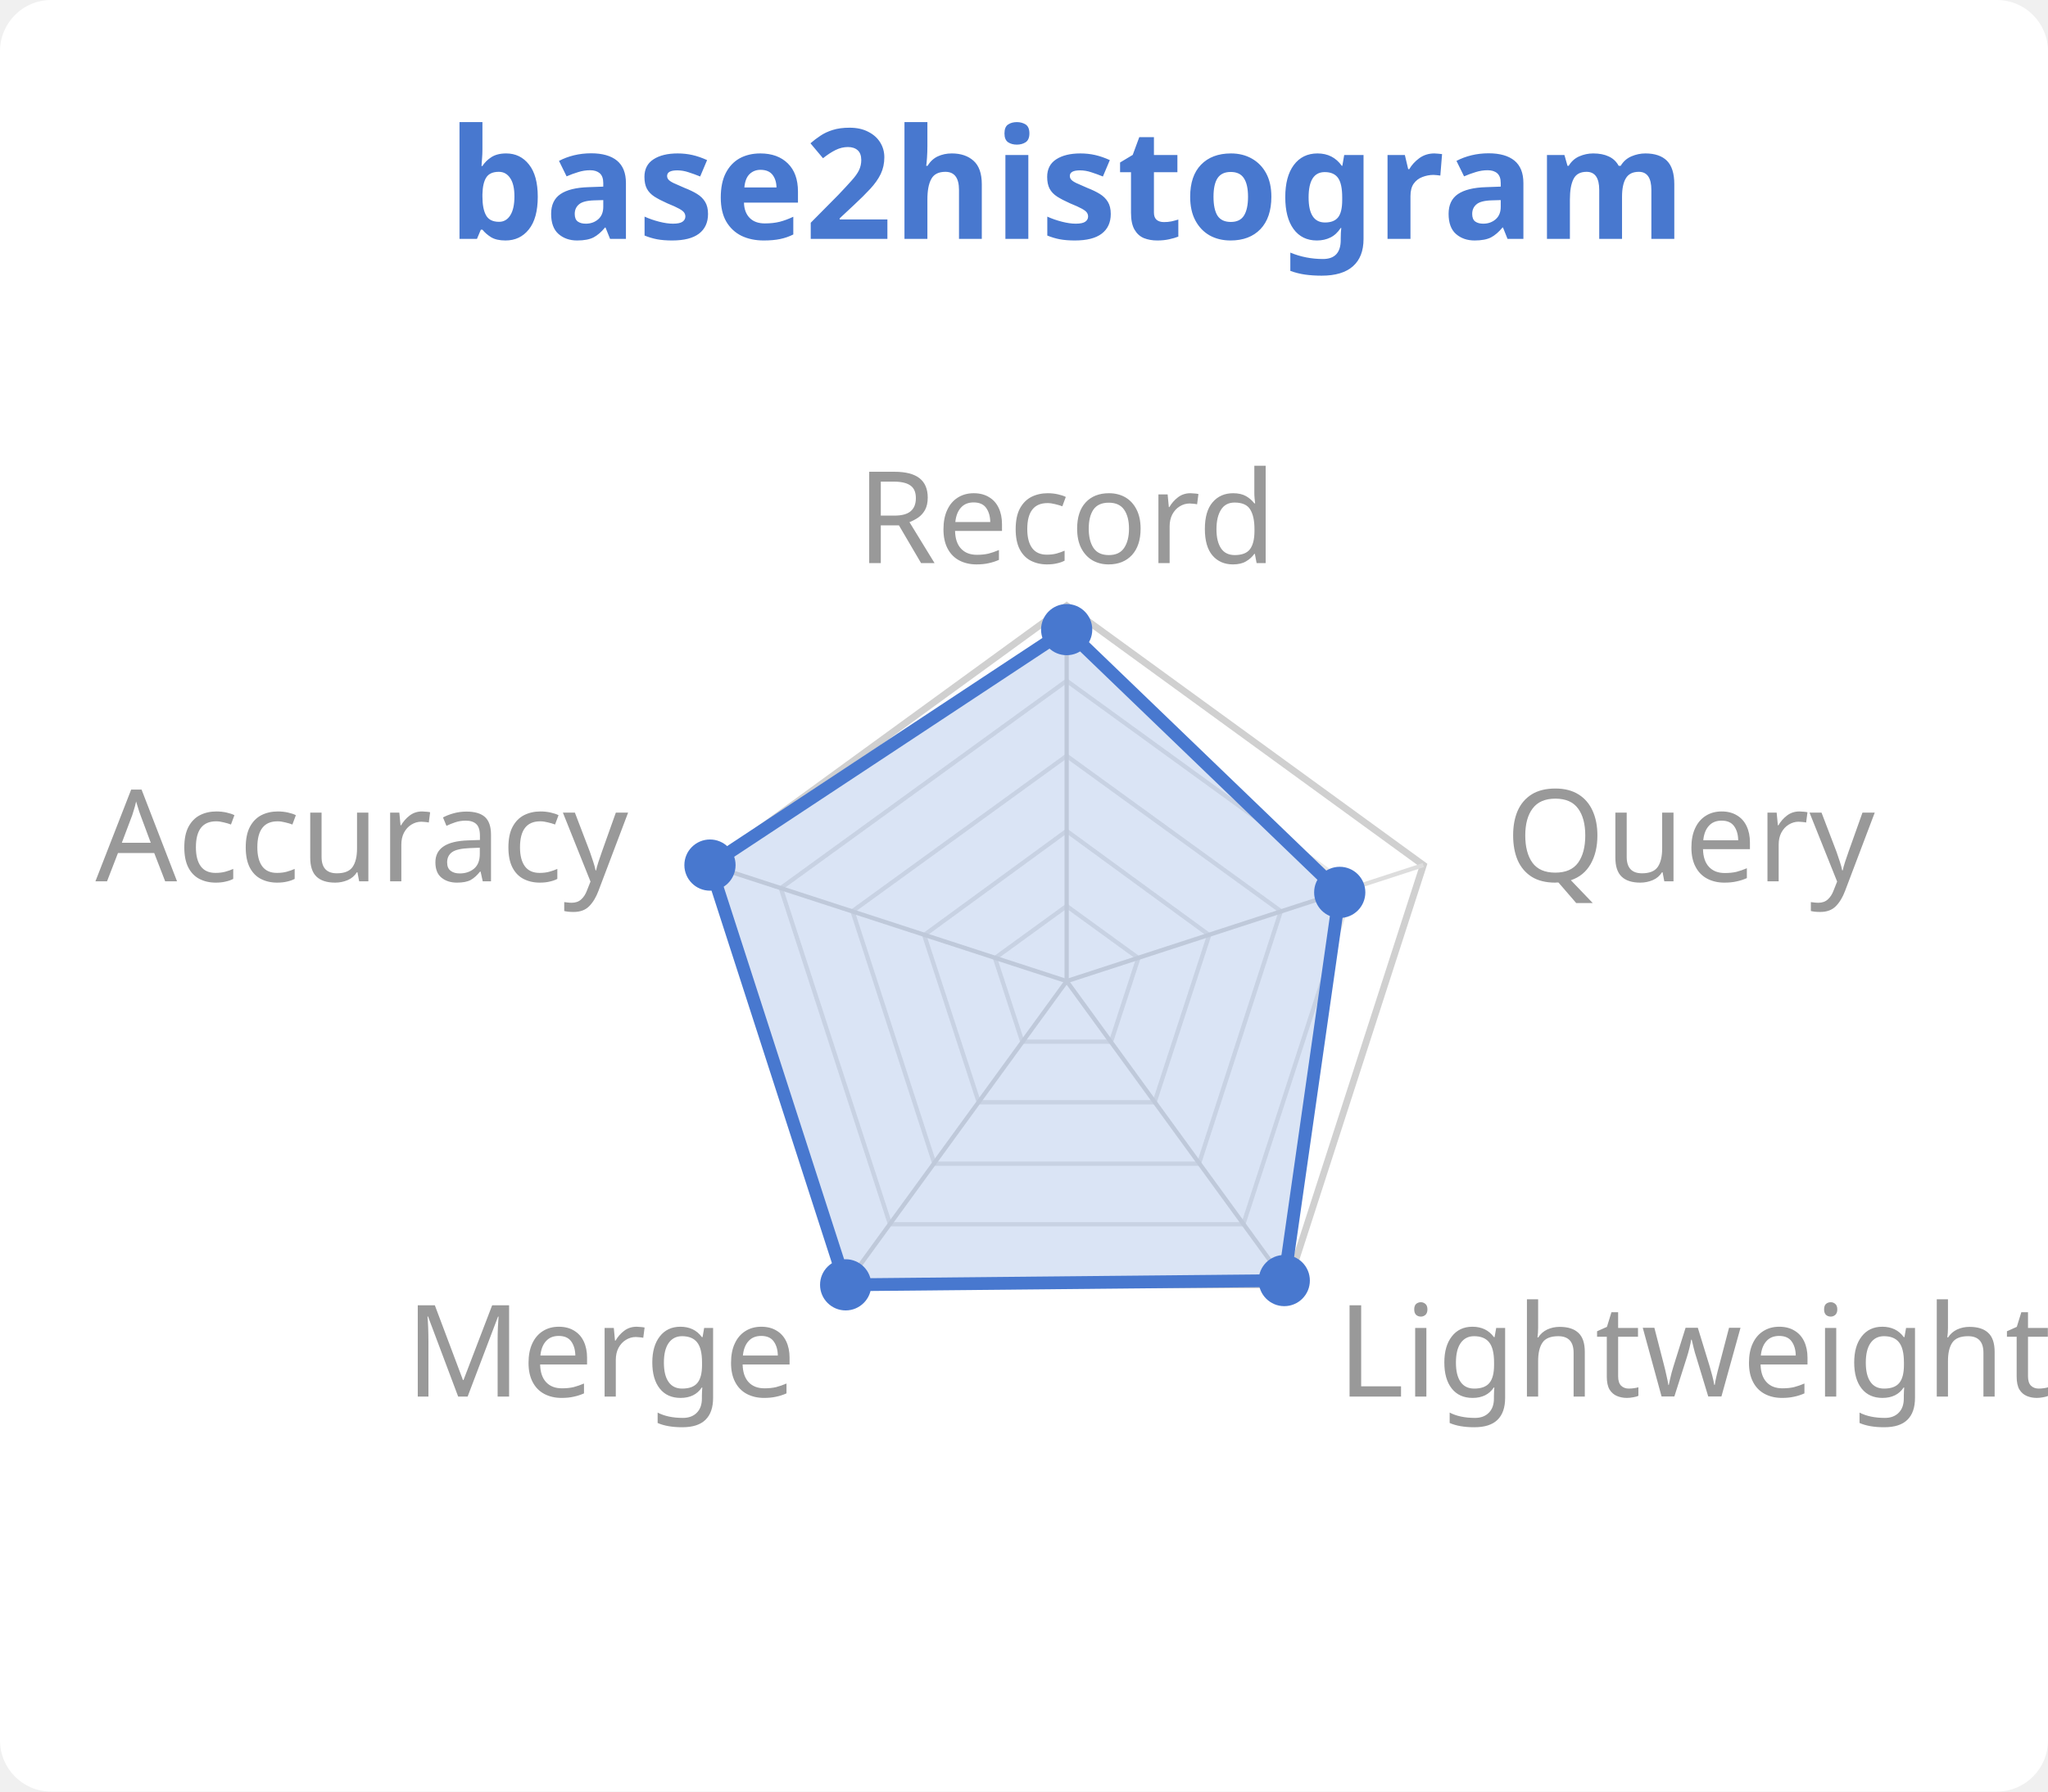
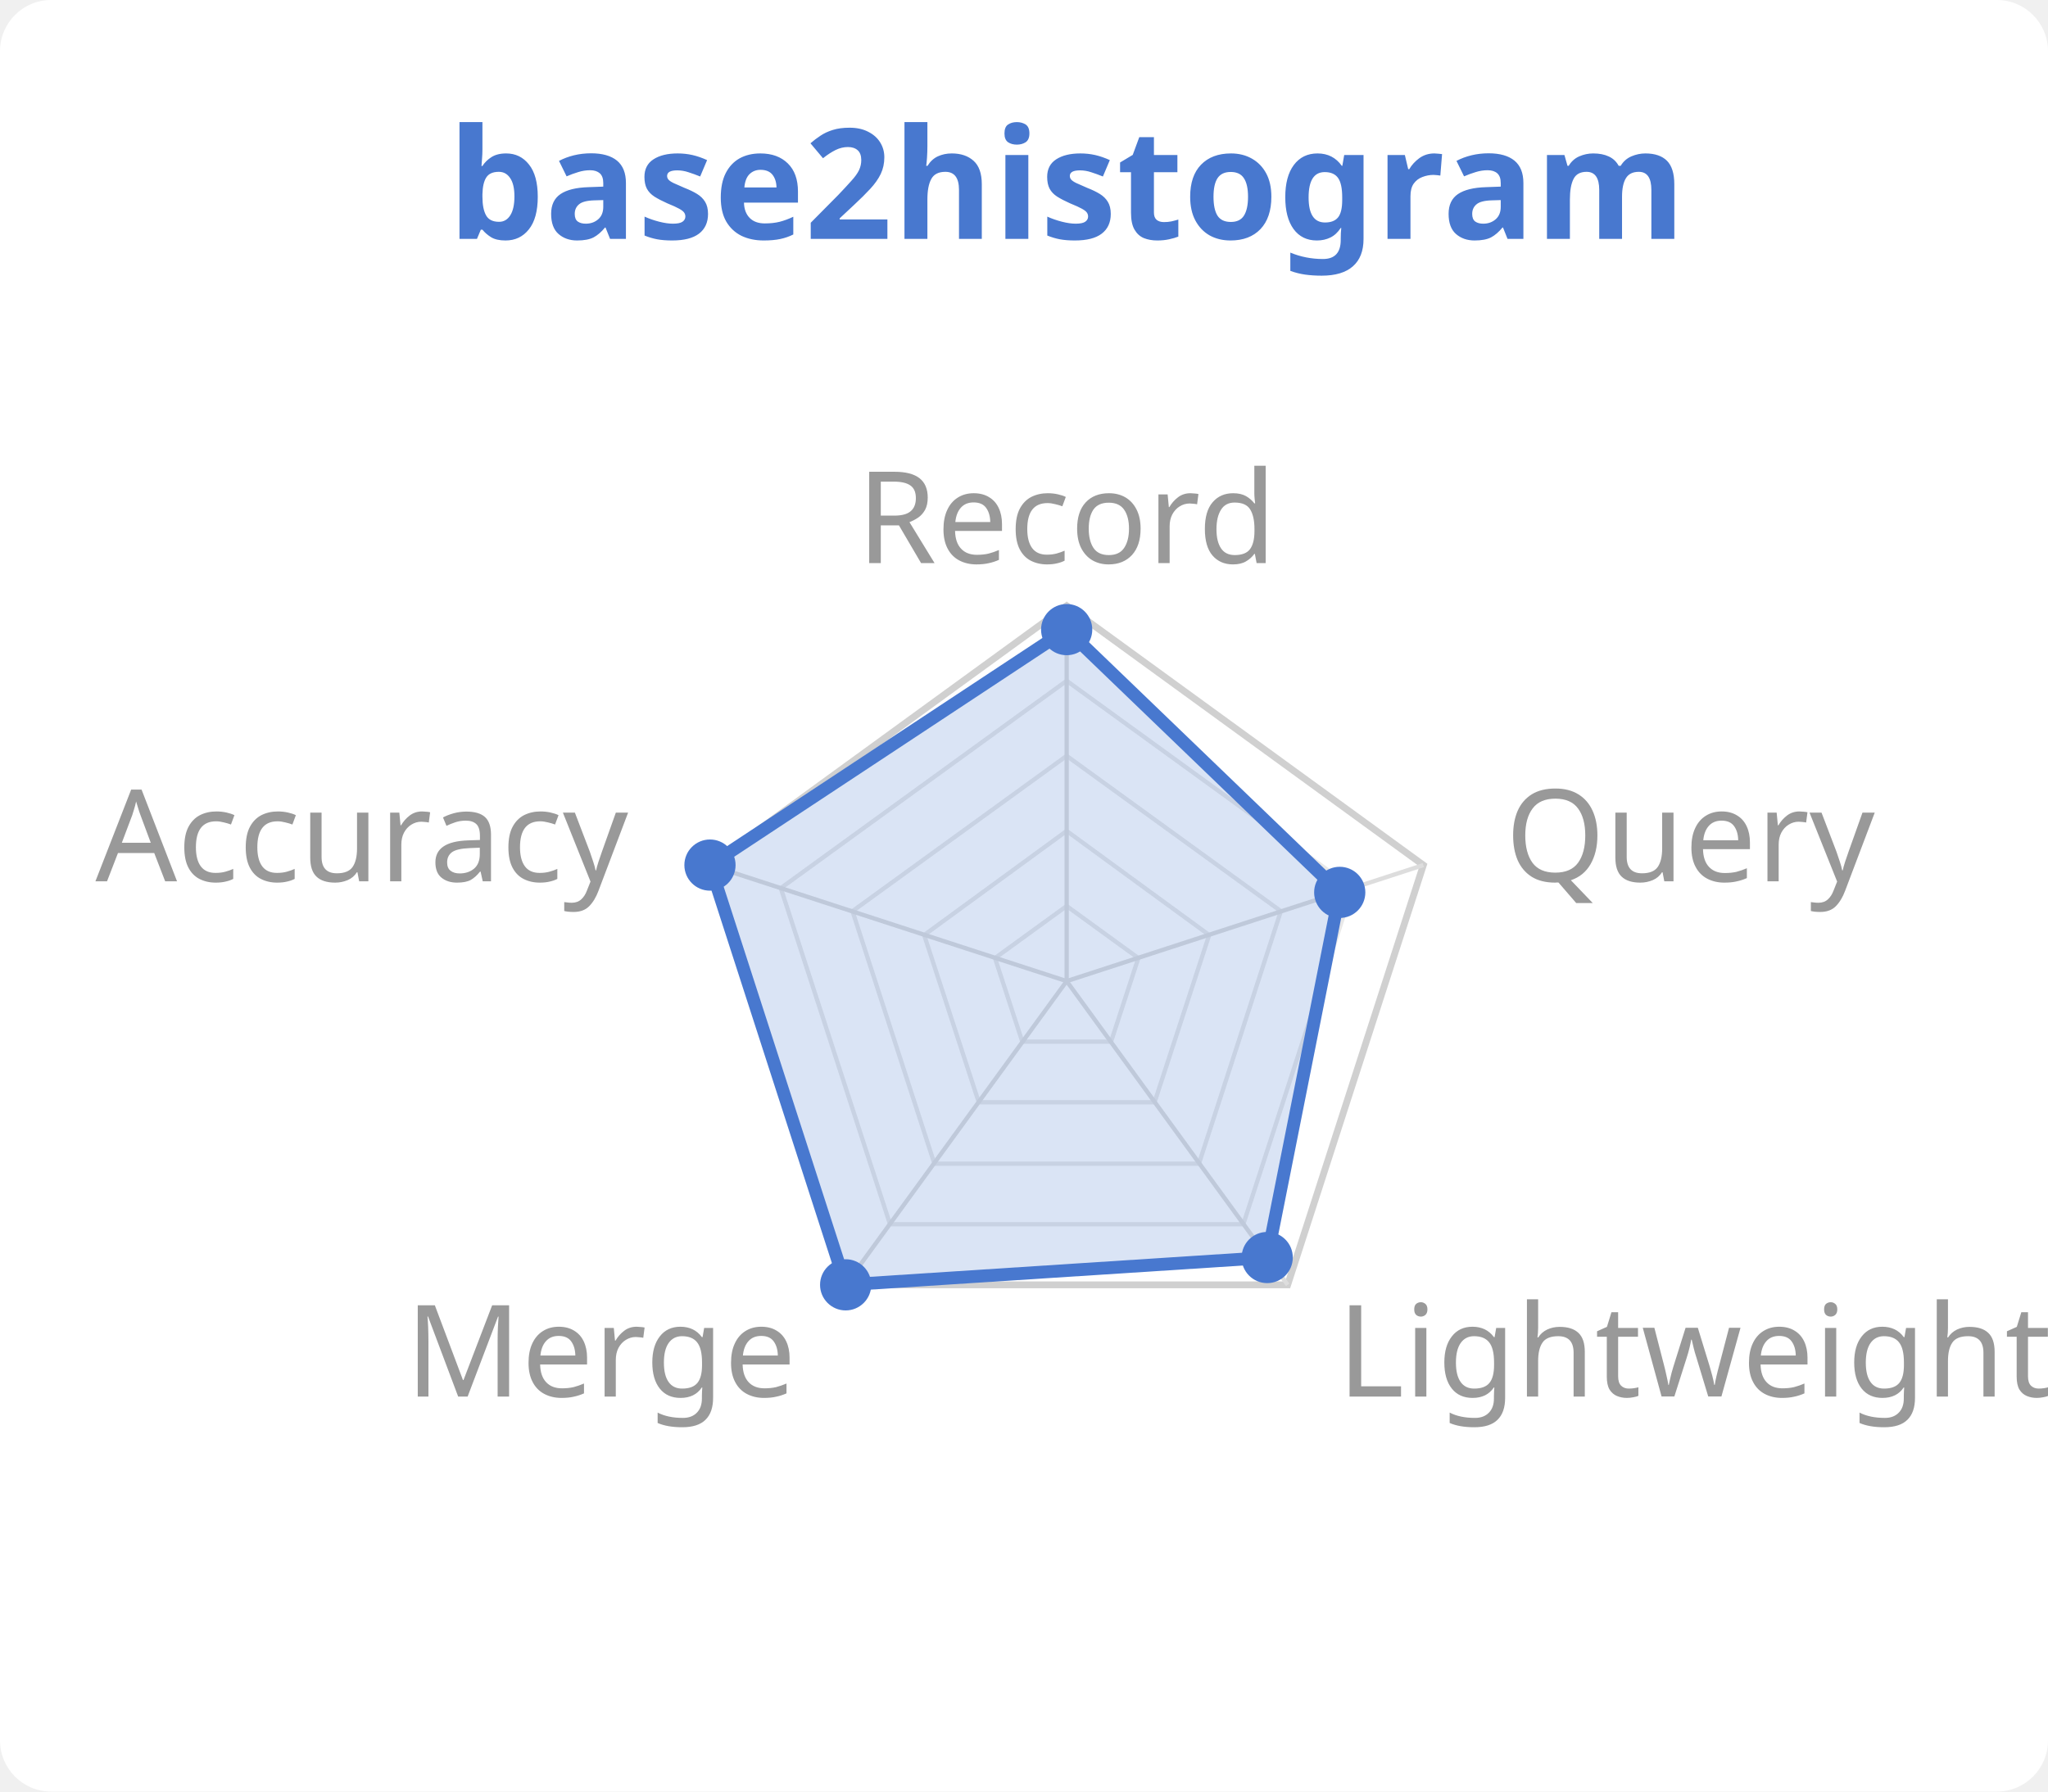
<svg xmlns="http://www.w3.org/2000/svg" viewBox="0 0 240 210" width="240" height="210">
  <rect x="0.0" y="0.0" width="240.0" height="210.0" fill="white" rx="6" />
  <text x="125.0" y="28.0" font-family="system-ui,sans-serif" font-size="18" font-weight="600" fill="#4878CF" text-anchor="middle">base2histogram</text>
  <polygon points="125.0,106.2 133.4,112.3 130.2,122.1 119.8,122.1 116.6,112.3" fill="none" stroke="#e8e8e8" stroke-width="0.5" />
  <polygon points="125.0,97.4 141.7,109.6 135.3,129.2 114.7,129.2 108.3,109.6" fill="none" stroke="#e8e8e8" stroke-width="0.5" />
  <polygon points="125.0,88.6 150.1,106.8 140.5,136.4 109.5,136.4 99.9,106.8" fill="none" stroke="#e8e8e8" stroke-width="0.5" />
  <polygon points="125.0,79.8 158.5,104.1 145.7,143.5 104.3,143.5 91.5,104.1" fill="none" stroke="#e8e8e8" stroke-width="0.5" />
  <polygon points="125.0,71.0 166.8,101.4 150.9,150.6 99.1,150.6 83.2,101.4" fill="none" stroke="#d0d0d0" stroke-width="0.8" />
  <line x1="125" y1="115" x2="125.0" y2="71.0" stroke="#ddd" stroke-width="0.5" />
  <line x1="125" y1="115" x2="166.8" y2="101.4" stroke="#ddd" stroke-width="0.5" />
  <line x1="125" y1="115" x2="150.9" y2="150.6" stroke="#ddd" stroke-width="0.5" />
  <line x1="125" y1="115" x2="99.1" y2="150.6" stroke="#ddd" stroke-width="0.5" />
  <line x1="125" y1="115" x2="83.2" y2="101.4" stroke="#ddd" stroke-width="0.5" />
  <text x="125.0" y="66.0" font-family="system-ui,sans-serif" font-size="15" fill="#999" text-anchor="middle">Record</text>
  <text x="176.4" y="103.3" font-family="system-ui,sans-serif" font-size="15" fill="#999" text-anchor="start">Query</text>
  <text x="156.7" y="163.7" font-family="system-ui,sans-serif" font-size="15" fill="#999" text-anchor="start">Lightweight</text>
  <text x="93.3" y="163.7" font-family="system-ui,sans-serif" font-size="15" fill="#999" text-anchor="end">Merge</text>
  <text x="73.6" y="103.3" font-family="system-ui,sans-serif" font-size="15" fill="#999" text-anchor="end">Accuracy</text>
-   <polygon points="125.0,73.8 157.0,104.6 150.5,150.1 99.1,150.6 83.2,101.4" fill="#4878CF" fill-opacity="0.20" stroke="#4878CF" stroke-width="1.5" />
+   <polygon points="125.0,73.8 157.0,104.6 148.5,147.4 99.1,150.6 83.2,101.4" fill="#4878CF" fill-opacity="0.20" stroke="#4878CF" stroke-width="1.5" />
  <circle cx="125.0" cy="73.8" r="3" fill="#4878CF" />
  <circle cx="157.0" cy="104.6" r="3" fill="#4878CF" />
-   <circle cx="150.5" cy="150.1" r="3" fill="#4878CF" />
+   <circle cx="148.5" cy="147.4" r="3" fill="#4878CF" />
  <circle cx="99.1" cy="150.6" r="3" fill="#4878CF" />
  <circle cx="83.2" cy="101.4" r="3" fill="#4878CF" />
</svg>
